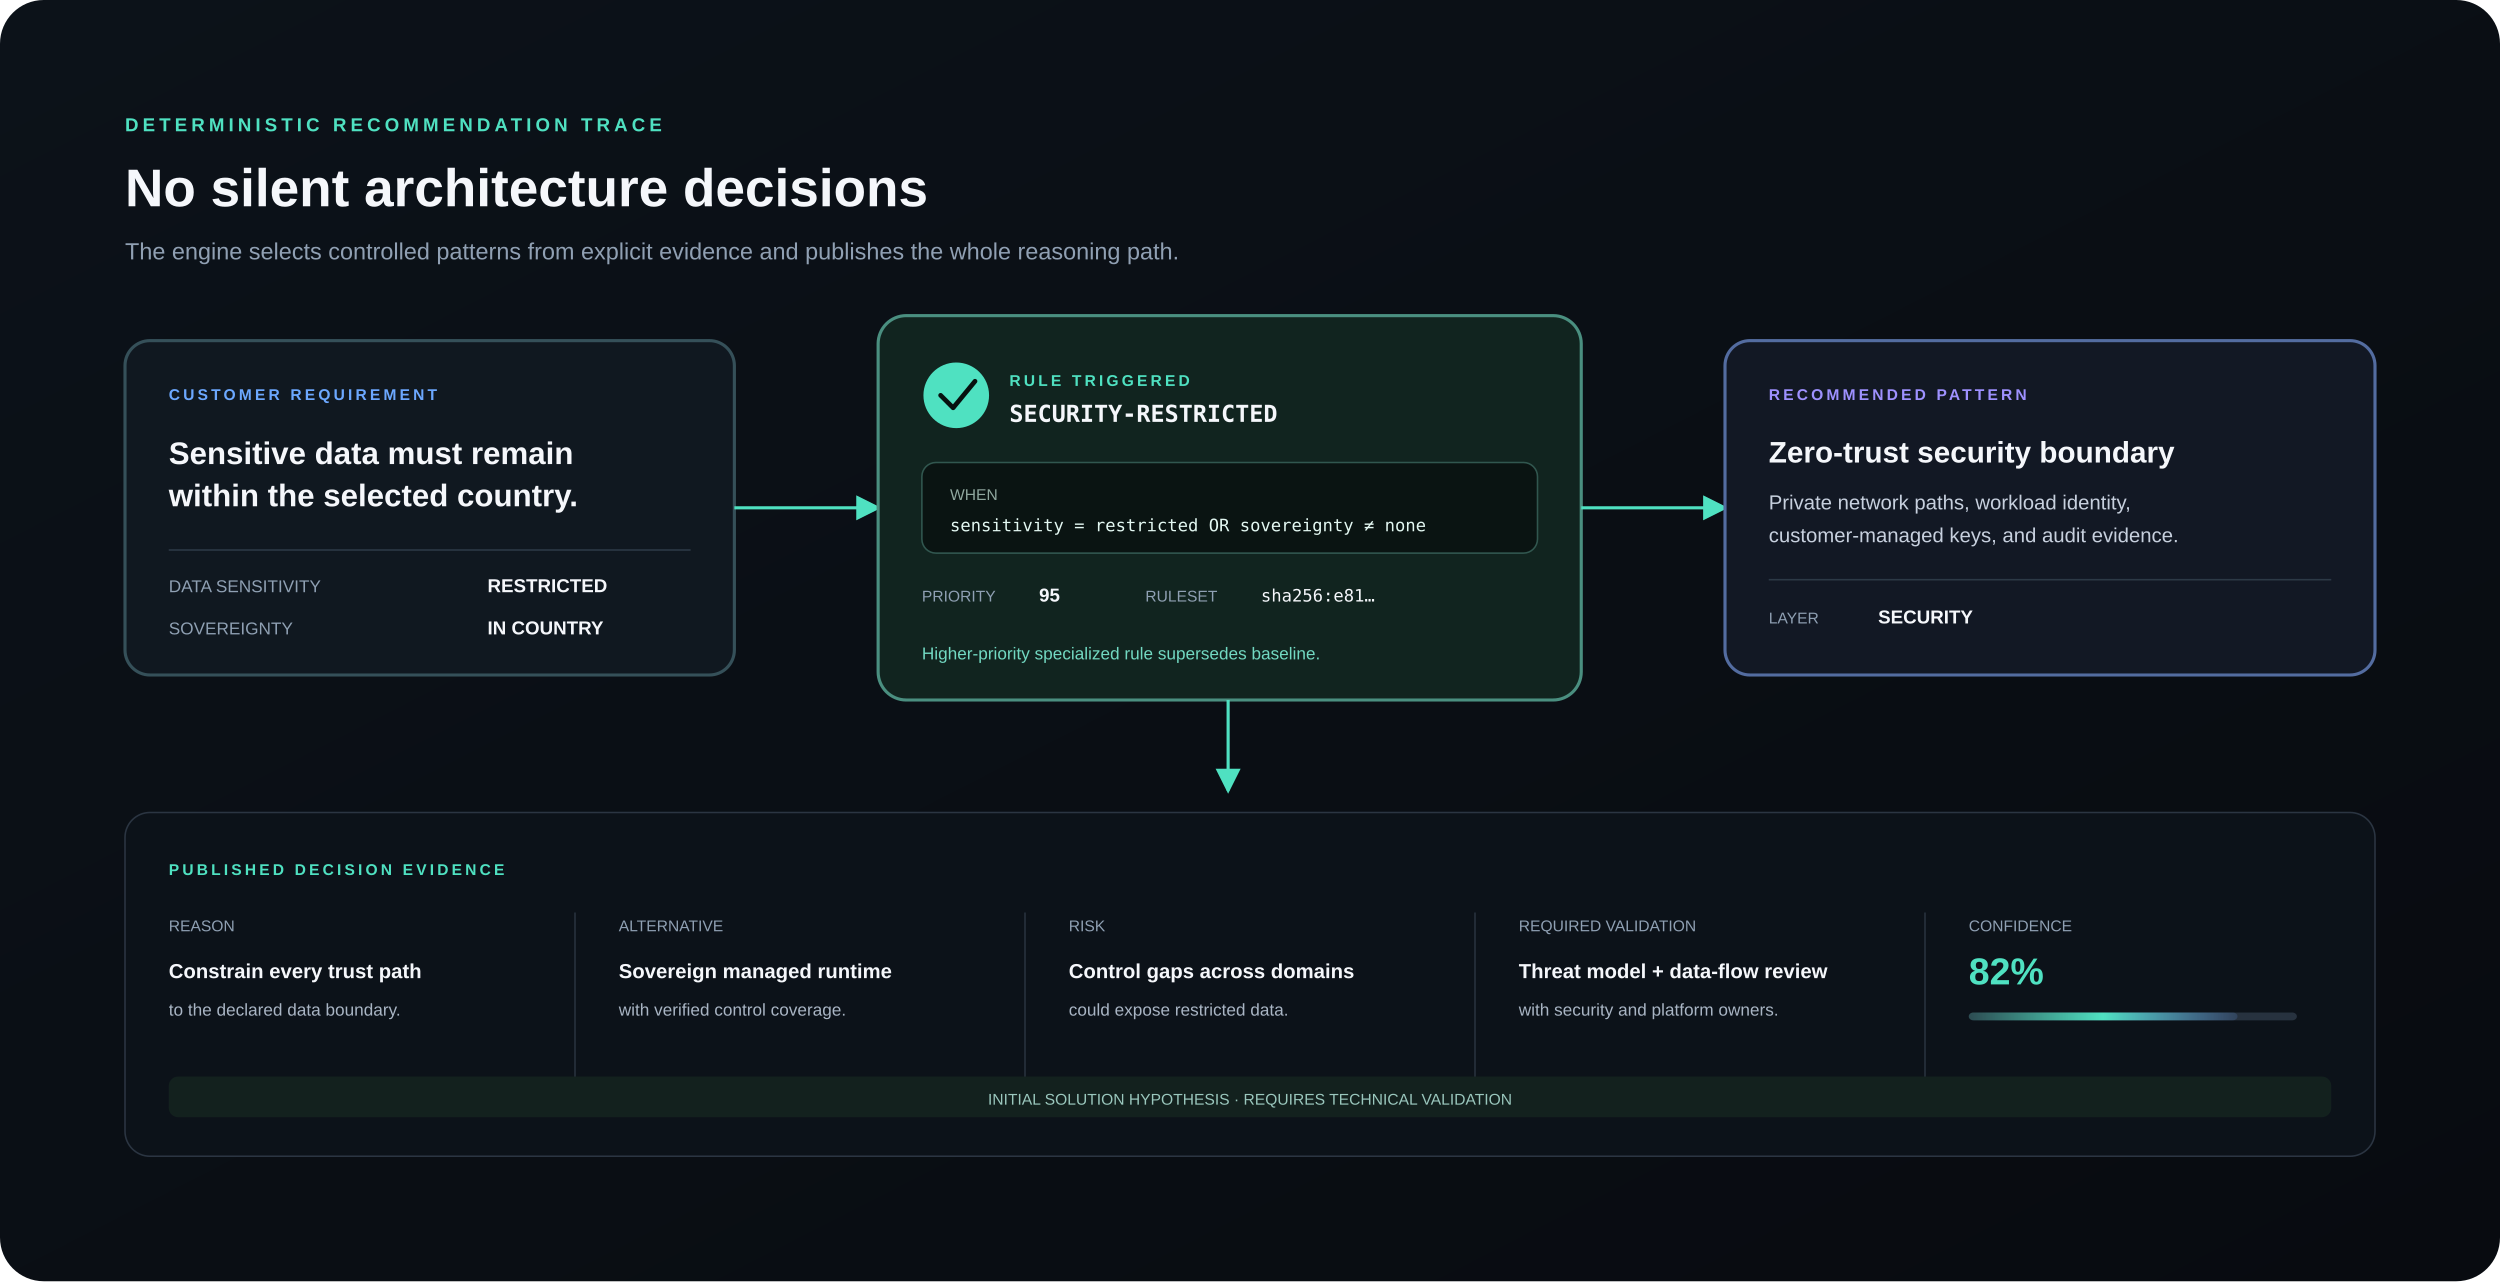
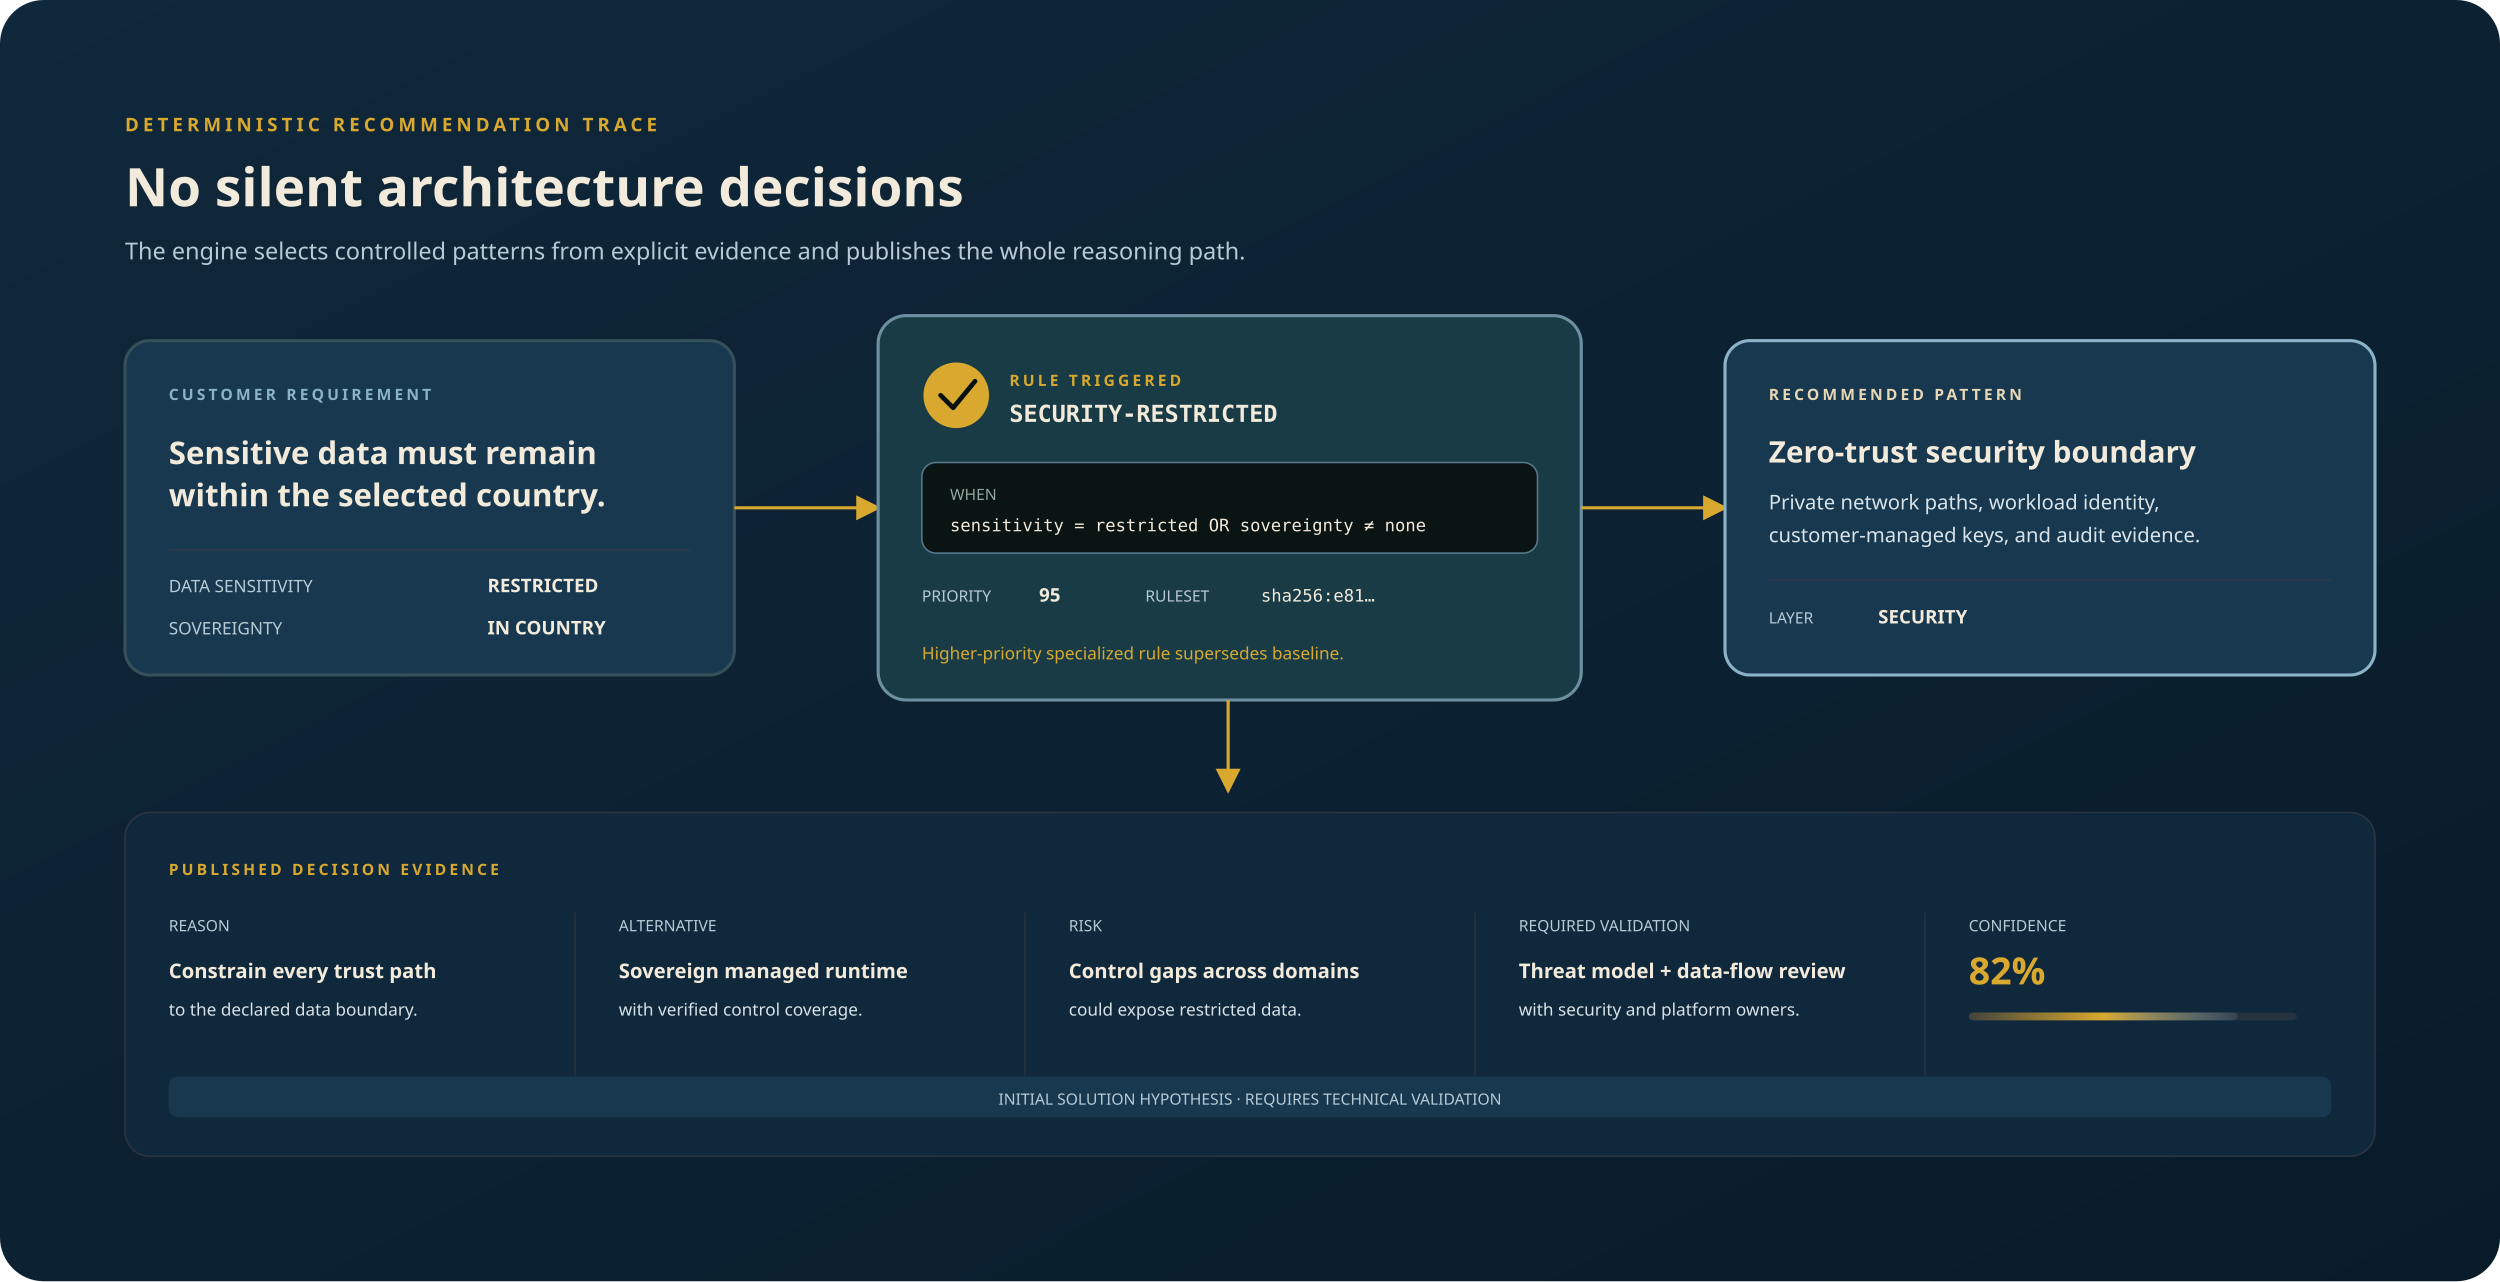
<svg xmlns="http://www.w3.org/2000/svg" width="1600" height="820" viewBox="0 0 1600 820" role="img" aria-labelledby="title desc">
  <defs>
    <linearGradient id="bg" x1="0" x2="1" y1="0" y2="1">
-       <stop stop-color="#0c1219" />
-       <stop offset="1" stop-color="#080b10" />
+       <stop stop-color="#10283b" />
+       <stop offset="1" stop-color="#081b29" />
    </linearGradient>
    <linearGradient id="beam" x1="0" x2="1">
-       <stop stop-color="#4fe1c1" stop-opacity=".15" />
-       <stop offset=".5" stop-color="#4fe1c1" />
-       <stop offset="1" stop-color="#6ca8ff" stop-opacity=".15" />
+       <stop stop-color="#d8a92e" stop-opacity=".15" />
+       <stop offset=".5" stop-color="#d8a92e" />
+       <stop offset="1" stop-color="#8bb3c8" stop-opacity=".15" />
    </linearGradient>
    <marker id="arrow" markerWidth="8" markerHeight="8" refX="7" refY="4" orient="auto">
-       <path d="M0 0l8 4-8 4z" fill="#4fe1c1" />
+       <path d="M0 0l8 4-8 4z" fill="#d8a92e" />
    </marker>
  </defs>
  <rect width="1600" height="820" rx="28" fill="url(#bg)" />
-   <text x="80" y="84" fill="#4fe1c1" font-family="Arial, sans-serif" font-size="12" font-weight="700" letter-spacing="2.6">DETERMINISTIC RECOMMENDATION TRACE</text>
-   <text x="80" y="132" fill="#f5f7fb" font-family="Arial, sans-serif" font-size="34" font-weight="700">No silent architecture decisions</text>
-   <text x="80" y="166" fill="#90a0b3" font-family="Arial, sans-serif" font-size="15">The engine selects controlled patterns from explicit evidence and publishes the whole reasoning path.</text>
-   <g transform="translate(80 218)" font-family="Arial, sans-serif">
-     <rect width="390" height="214" rx="16" fill="#101820" stroke="#355059" stroke-width="2" />
-     <text x="28" y="38" fill="#6ca8ff" font-size="10" font-weight="700" letter-spacing="2">CUSTOMER REQUIREMENT</text>
-     <text x="28" y="79" fill="#f5f7fb" font-size="20" font-weight="700">Sensitive data must remain</text>
-     <text x="28" y="106" fill="#f5f7fb" font-size="20" font-weight="700">within the selected country.</text>
+   <text x="80" y="84" fill="#d8a92e" font-family="Fira Sans, sans-serif" font-size="12" font-weight="700" letter-spacing="2.6">DETERMINISTIC RECOMMENDATION TRACE</text>
+   <text x="80" y="132" fill="#f2eadb" font-family="Fira Sans, sans-serif" font-size="34" font-weight="700">No silent architecture decisions</text>
+   <text x="80" y="166" fill="#b7cbd6" font-family="Fira Sans, sans-serif" font-size="15">The engine selects controlled patterns from explicit evidence and publishes the whole reasoning path.</text>
+   <g transform="translate(80 218)" font-family="Fira Sans, sans-serif">
+     <rect width="390" height="214" rx="16" fill="#17384f" stroke="#355059" stroke-width="2" />
+     <text x="28" y="38" fill="#8bb3c8" font-size="10" font-weight="700" letter-spacing="2">CUSTOMER REQUIREMENT</text>
+     <text x="28" y="79" fill="#f2eadb" font-size="20" font-weight="700">Sensitive data must remain</text>
+     <text x="28" y="106" fill="#f2eadb" font-size="20" font-weight="700">within the selected country.</text>
    <path d="M28 134h334" stroke="#2c3946" />
-     <text x="28" y="161" fill="#8fa0b3" font-size="11">DATA SENSITIVITY</text>
-     <text x="232" y="161" fill="#f5f7fb" font-size="12" font-weight="700">RESTRICTED</text>
-     <text x="28" y="188" fill="#8fa0b3" font-size="11">SOVEREIGNTY</text>
-     <text x="232" y="188" fill="#f5f7fb" font-size="12" font-weight="700">IN COUNTRY</text>
-     <path d="M390 107h92" stroke="#4fe1c1" stroke-width="2" marker-end="url(#arrow)" />
+     <text x="28" y="161" fill="#b7cbd6" font-size="11">DATA SENSITIVITY</text>
+     <text x="232" y="161" fill="#f2eadb" font-size="12" font-weight="700">RESTRICTED</text>
+     <text x="28" y="188" fill="#b7cbd6" font-size="11">SOVEREIGNTY</text>
+     <text x="232" y="188" fill="#f2eadb" font-size="12" font-weight="700">IN COUNTRY</text>
+     <path d="M390 107h92" stroke="#d8a92e" stroke-width="2" marker-end="url(#arrow)" />
  </g>
-   <g transform="translate(562 202)" font-family="Arial, sans-serif">
-     <rect width="450" height="246" rx="18" fill="#11241f" stroke="#4a8f80" stroke-width="2" />
-     <circle cx="50" cy="51" r="21" fill="#4fe1c1" />
+   <g transform="translate(562 202)" font-family="Fira Sans, sans-serif">
+     <rect width="450" height="246" rx="18" fill="#183b45" stroke="#6e8fa1" stroke-width="2" />
+     <circle cx="50" cy="51" r="21" fill="#d8a92e" />
    <path d="M40 51l8 8 14-17" fill="none" stroke="#07110f" stroke-linecap="round" stroke-linejoin="round" stroke-width="3" />
-     <text x="84" y="45" fill="#4fe1c1" font-size="10" font-weight="700" letter-spacing="2">RULE TRIGGERED</text>
-     <text x="84" y="68" fill="#f5f7fb" font-family="monospace" font-size="15" font-weight="700">SECURITY-RESTRICTED</text>
-     <rect x="28" y="94" width="394" height="58" rx="9" fill="#0a1412" stroke="#31574f" />
+     <text x="84" y="45" fill="#d8a92e" font-size="10" font-weight="700" letter-spacing="2">RULE TRIGGERED</text>
+     <text x="84" y="68" fill="#f2eadb" font-family="IBM Plex Mono, monospace" font-size="15" font-weight="700">SECURITY-RESTRICTED</text>
+     <rect x="28" y="94" width="394" height="58" rx="9" fill="#0a1412" stroke="#55798d" />
    <text x="46" y="118" fill="#90a89f" font-size="10">WHEN</text>
-     <text x="46" y="138" fill="#e3f8f2" font-family="monospace" font-size="11">sensitivity = restricted OR sovereignty ≠ none</text>
-     <text x="28" y="183" fill="#8fa0b3" font-size="10">PRIORITY</text>
-     <text x="103" y="183" fill="#f5f7fb" font-size="12" font-weight="700">95</text>
-     <text x="171" y="183" fill="#8fa0b3" font-size="10">RULESET</text>
-     <text x="245" y="183" fill="#f5f7fb" font-family="monospace" font-size="11">sha256:e81…</text>
-     <text x="28" y="220" fill="#72d9c2" font-size="11">Higher-priority specialized rule supersedes baseline.</text>
-     <path d="M450 123h92" stroke="#4fe1c1" stroke-width="2" marker-end="url(#arrow)" />
+     <text x="46" y="138" fill="#f2eadb" font-family="IBM Plex Mono, monospace" font-size="11">sensitivity = restricted OR sovereignty ≠ none</text>
+     <text x="28" y="183" fill="#b7cbd6" font-size="10">PRIORITY</text>
+     <text x="103" y="183" fill="#f2eadb" font-size="12" font-weight="700">95</text>
+     <text x="171" y="183" fill="#b7cbd6" font-size="10">RULESET</text>
+     <text x="245" y="183" fill="#f2eadb" font-family="IBM Plex Mono, monospace" font-size="11">sha256:e81…</text>
+     <text x="28" y="220" fill="#d8a92e" font-size="11">Higher-priority specialized rule supersedes baseline.</text>
+     <path d="M450 123h92" stroke="#d8a92e" stroke-width="2" marker-end="url(#arrow)" />
  </g>
-   <g transform="translate(1104 218)" font-family="Arial, sans-serif">
-     <rect width="416" height="214" rx="16" fill="#121824" stroke="#536ca0" stroke-width="2" />
-     <text x="28" y="38" fill="#9e91ff" font-size="10" font-weight="700" letter-spacing="2">RECOMMENDED PATTERN</text>
-     <text x="28" y="78" fill="#f5f7fb" font-size="19" font-weight="700">Zero-trust security boundary</text>
-     <text x="28" y="108" fill="#c7d0de" font-size="13">Private network paths, workload identity,</text>
-     <text x="28" y="129" fill="#c7d0de" font-size="13">customer-managed keys, and audit evidence.</text>
+   <g transform="translate(1104 218)" font-family="Fira Sans, sans-serif">
+     <rect width="416" height="214" rx="16" fill="#17384f" stroke="#8bb3c8" stroke-width="2" />
+     <text x="28" y="38" fill="#e8d7b5" font-size="10" font-weight="700" letter-spacing="2">RECOMMENDED PATTERN</text>
+     <text x="28" y="78" fill="#f2eadb" font-size="19" font-weight="700">Zero-trust security boundary</text>
+     <text x="28" y="108" fill="#d7e3e8" font-size="13">Private network paths, workload identity,</text>
+     <text x="28" y="129" fill="#d7e3e8" font-size="13">customer-managed keys, and audit evidence.</text>
    <path d="M28 153h360" stroke="#2c3946" />
-     <text x="28" y="181" fill="#8fa0b3" font-size="10">LAYER</text>
-     <text x="98" y="181" fill="#f5f7fb" font-size="12" font-weight="700">SECURITY</text>
+     <text x="28" y="181" fill="#b7cbd6" font-size="10">LAYER</text>
+     <text x="98" y="181" fill="#f2eadb" font-size="12" font-weight="700">SECURITY</text>
  </g>
-   <path d="M786 448v58" stroke="#4fe1c1" stroke-width="2" marker-end="url(#arrow)" />
-   <g transform="translate(80 520)" font-family="Arial, sans-serif">
-     <rect width="1440" height="220" rx="16" fill="#0c1219" stroke="#2b3542" />
-     <text x="28" y="40" fill="#4fe1c1" font-size="10" font-weight="700" letter-spacing="2">PUBLISHED DECISION EVIDENCE</text>
+   <path d="M786 448v58" stroke="#d8a92e" stroke-width="2" marker-end="url(#arrow)" />
+   <g transform="translate(80 520)" font-family="Fira Sans, sans-serif">
+     <rect width="1440" height="220" rx="16" fill="#10283b" stroke="#2b3542" />
+     <text x="28" y="40" fill="#d8a92e" font-size="10" font-weight="700" letter-spacing="2">PUBLISHED DECISION EVIDENCE</text>
    <path d="M288 64v128M576 64v128M864 64v128M1152 64v128" stroke="#27323f" />
    <g transform="translate(28 76)">
-       <text fill="#8fa0b3" font-size="10">REASON</text>
-       <text y="30" fill="#f5f7fb" font-size="13" font-weight="700">Constrain every trust path</text>
-       <text y="54" fill="#a9b5c4" font-size="11">to the declared data boundary.</text>
+       <text fill="#b7cbd6" font-size="10">REASON</text>
+       <text y="30" fill="#f2eadb" font-size="13" font-weight="700">Constrain every trust path</text>
+       <text y="54" fill="#d7e3e8" font-size="11">to the declared data boundary.</text>
    </g>
    <g transform="translate(316 76)">
-       <text fill="#8fa0b3" font-size="10">ALTERNATIVE</text>
-       <text y="30" fill="#f5f7fb" font-size="13" font-weight="700">Sovereign managed runtime</text>
-       <text y="54" fill="#a9b5c4" font-size="11">with verified control coverage.</text>
+       <text fill="#b7cbd6" font-size="10">ALTERNATIVE</text>
+       <text y="30" fill="#f2eadb" font-size="13" font-weight="700">Sovereign managed runtime</text>
+       <text y="54" fill="#d7e3e8" font-size="11">with verified control coverage.</text>
    </g>
    <g transform="translate(604 76)">
-       <text fill="#8fa0b3" font-size="10">RISK</text>
-       <text y="30" fill="#f5f7fb" font-size="13" font-weight="700">Control gaps across domains</text>
-       <text y="54" fill="#a9b5c4" font-size="11">could expose restricted data.</text>
+       <text fill="#b7cbd6" font-size="10">RISK</text>
+       <text y="30" fill="#f2eadb" font-size="13" font-weight="700">Control gaps across domains</text>
+       <text y="54" fill="#d7e3e8" font-size="11">could expose restricted data.</text>
    </g>
    <g transform="translate(892 76)">
-       <text fill="#8fa0b3" font-size="10">REQUIRED VALIDATION</text>
-       <text y="30" fill="#f5f7fb" font-size="13" font-weight="700">Threat model + data-flow review</text>
-       <text y="54" fill="#a9b5c4" font-size="11">with security and platform owners.</text>
+       <text fill="#b7cbd6" font-size="10">REQUIRED VALIDATION</text>
+       <text y="30" fill="#f2eadb" font-size="13" font-weight="700">Threat model + data-flow review</text>
+       <text y="54" fill="#d7e3e8" font-size="11">with security and platform owners.</text>
    </g>
    <g transform="translate(1180 76)">
-       <text fill="#8fa0b3" font-size="10">CONFIDENCE</text>
-       <text y="34" fill="#4fe1c1" font-size="24" font-weight="700">82%</text>
+       <text fill="#b7cbd6" font-size="10">CONFIDENCE</text>
+       <text y="34" fill="#d8a92e" font-size="24" font-weight="700">82%</text>
      <rect y="52" width="210" height="5" rx="3" fill="#27323f" />
      <rect y="52" width="172" height="5" rx="3" fill="url(#beam)" />
    </g>
-     <rect x="28" y="169" width="1384" height="26" rx="6" fill="#13211e" />
-     <text x="720" y="187" fill="#9ac7bd" font-size="10" text-anchor="middle">INITIAL SOLUTION HYPOTHESIS · REQUIRES TECHNICAL VALIDATION</text>
+     <rect x="28" y="169" width="1384" height="26" rx="6" fill="#17384f" />
+     <text x="720" y="187" fill="#b7cbd6" font-size="10" text-anchor="middle">INITIAL SOLUTION HYPOTHESIS · REQUIRES TECHNICAL VALIDATION</text>
  </g>
</svg>
